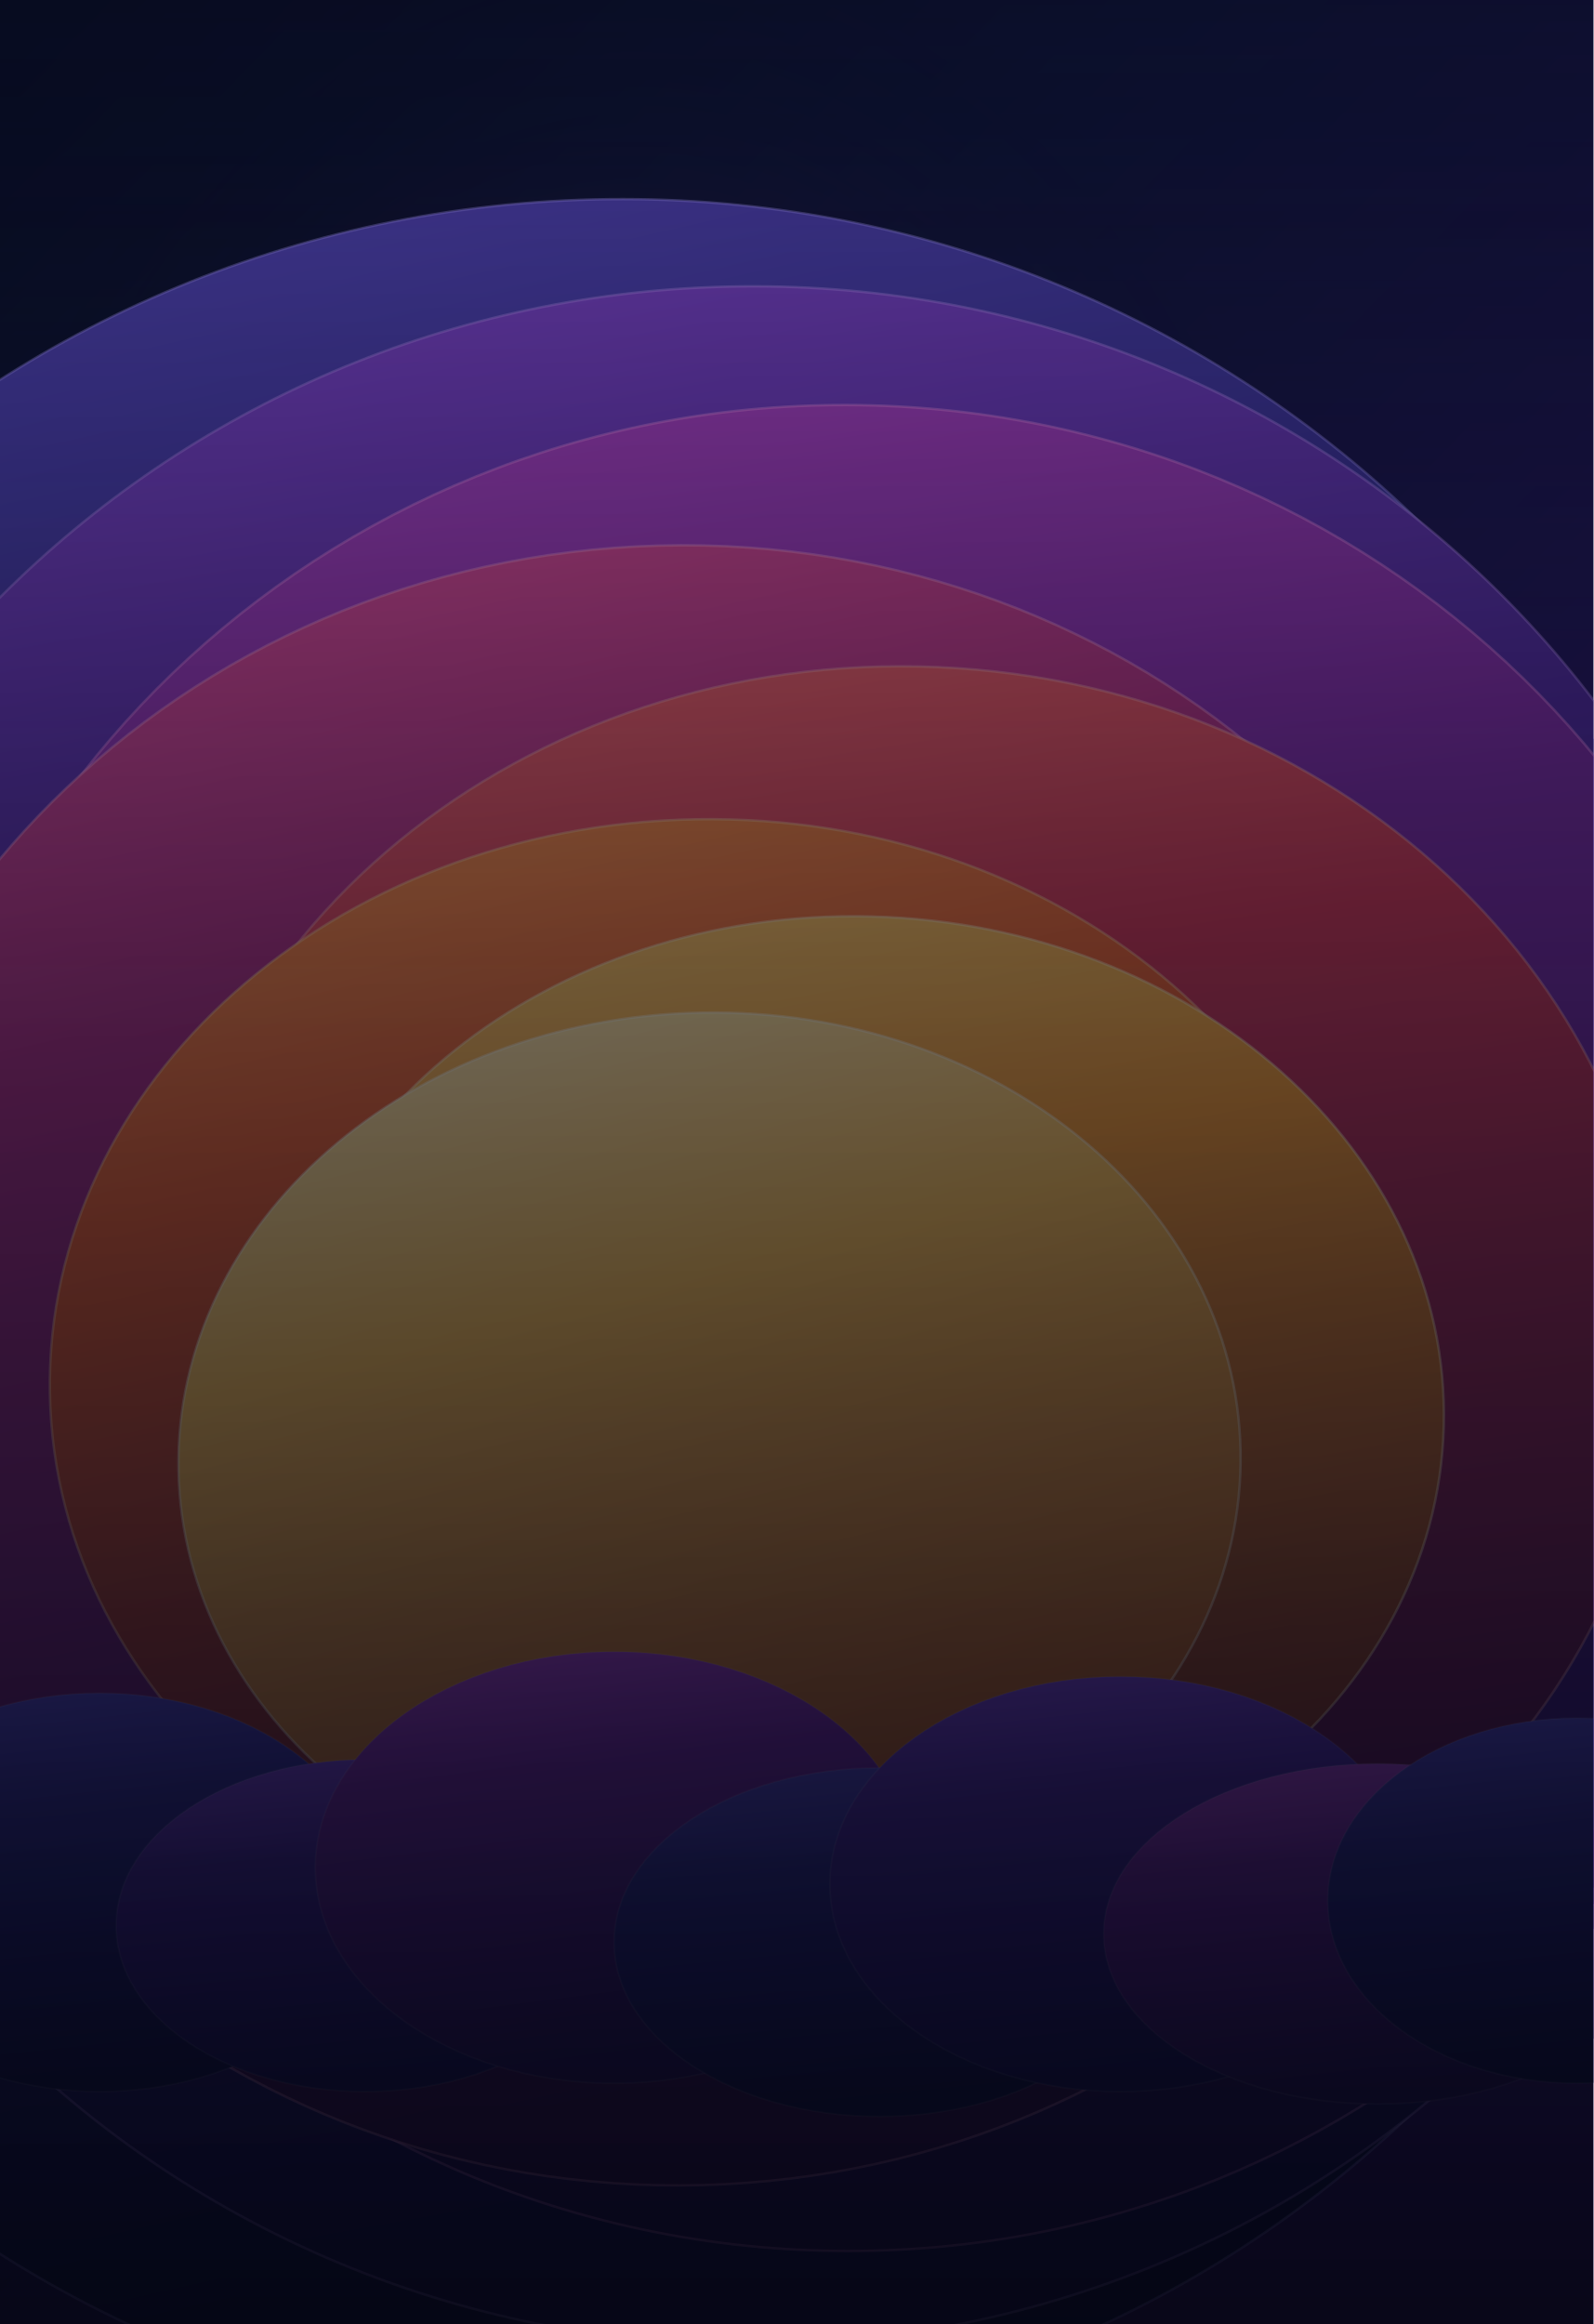
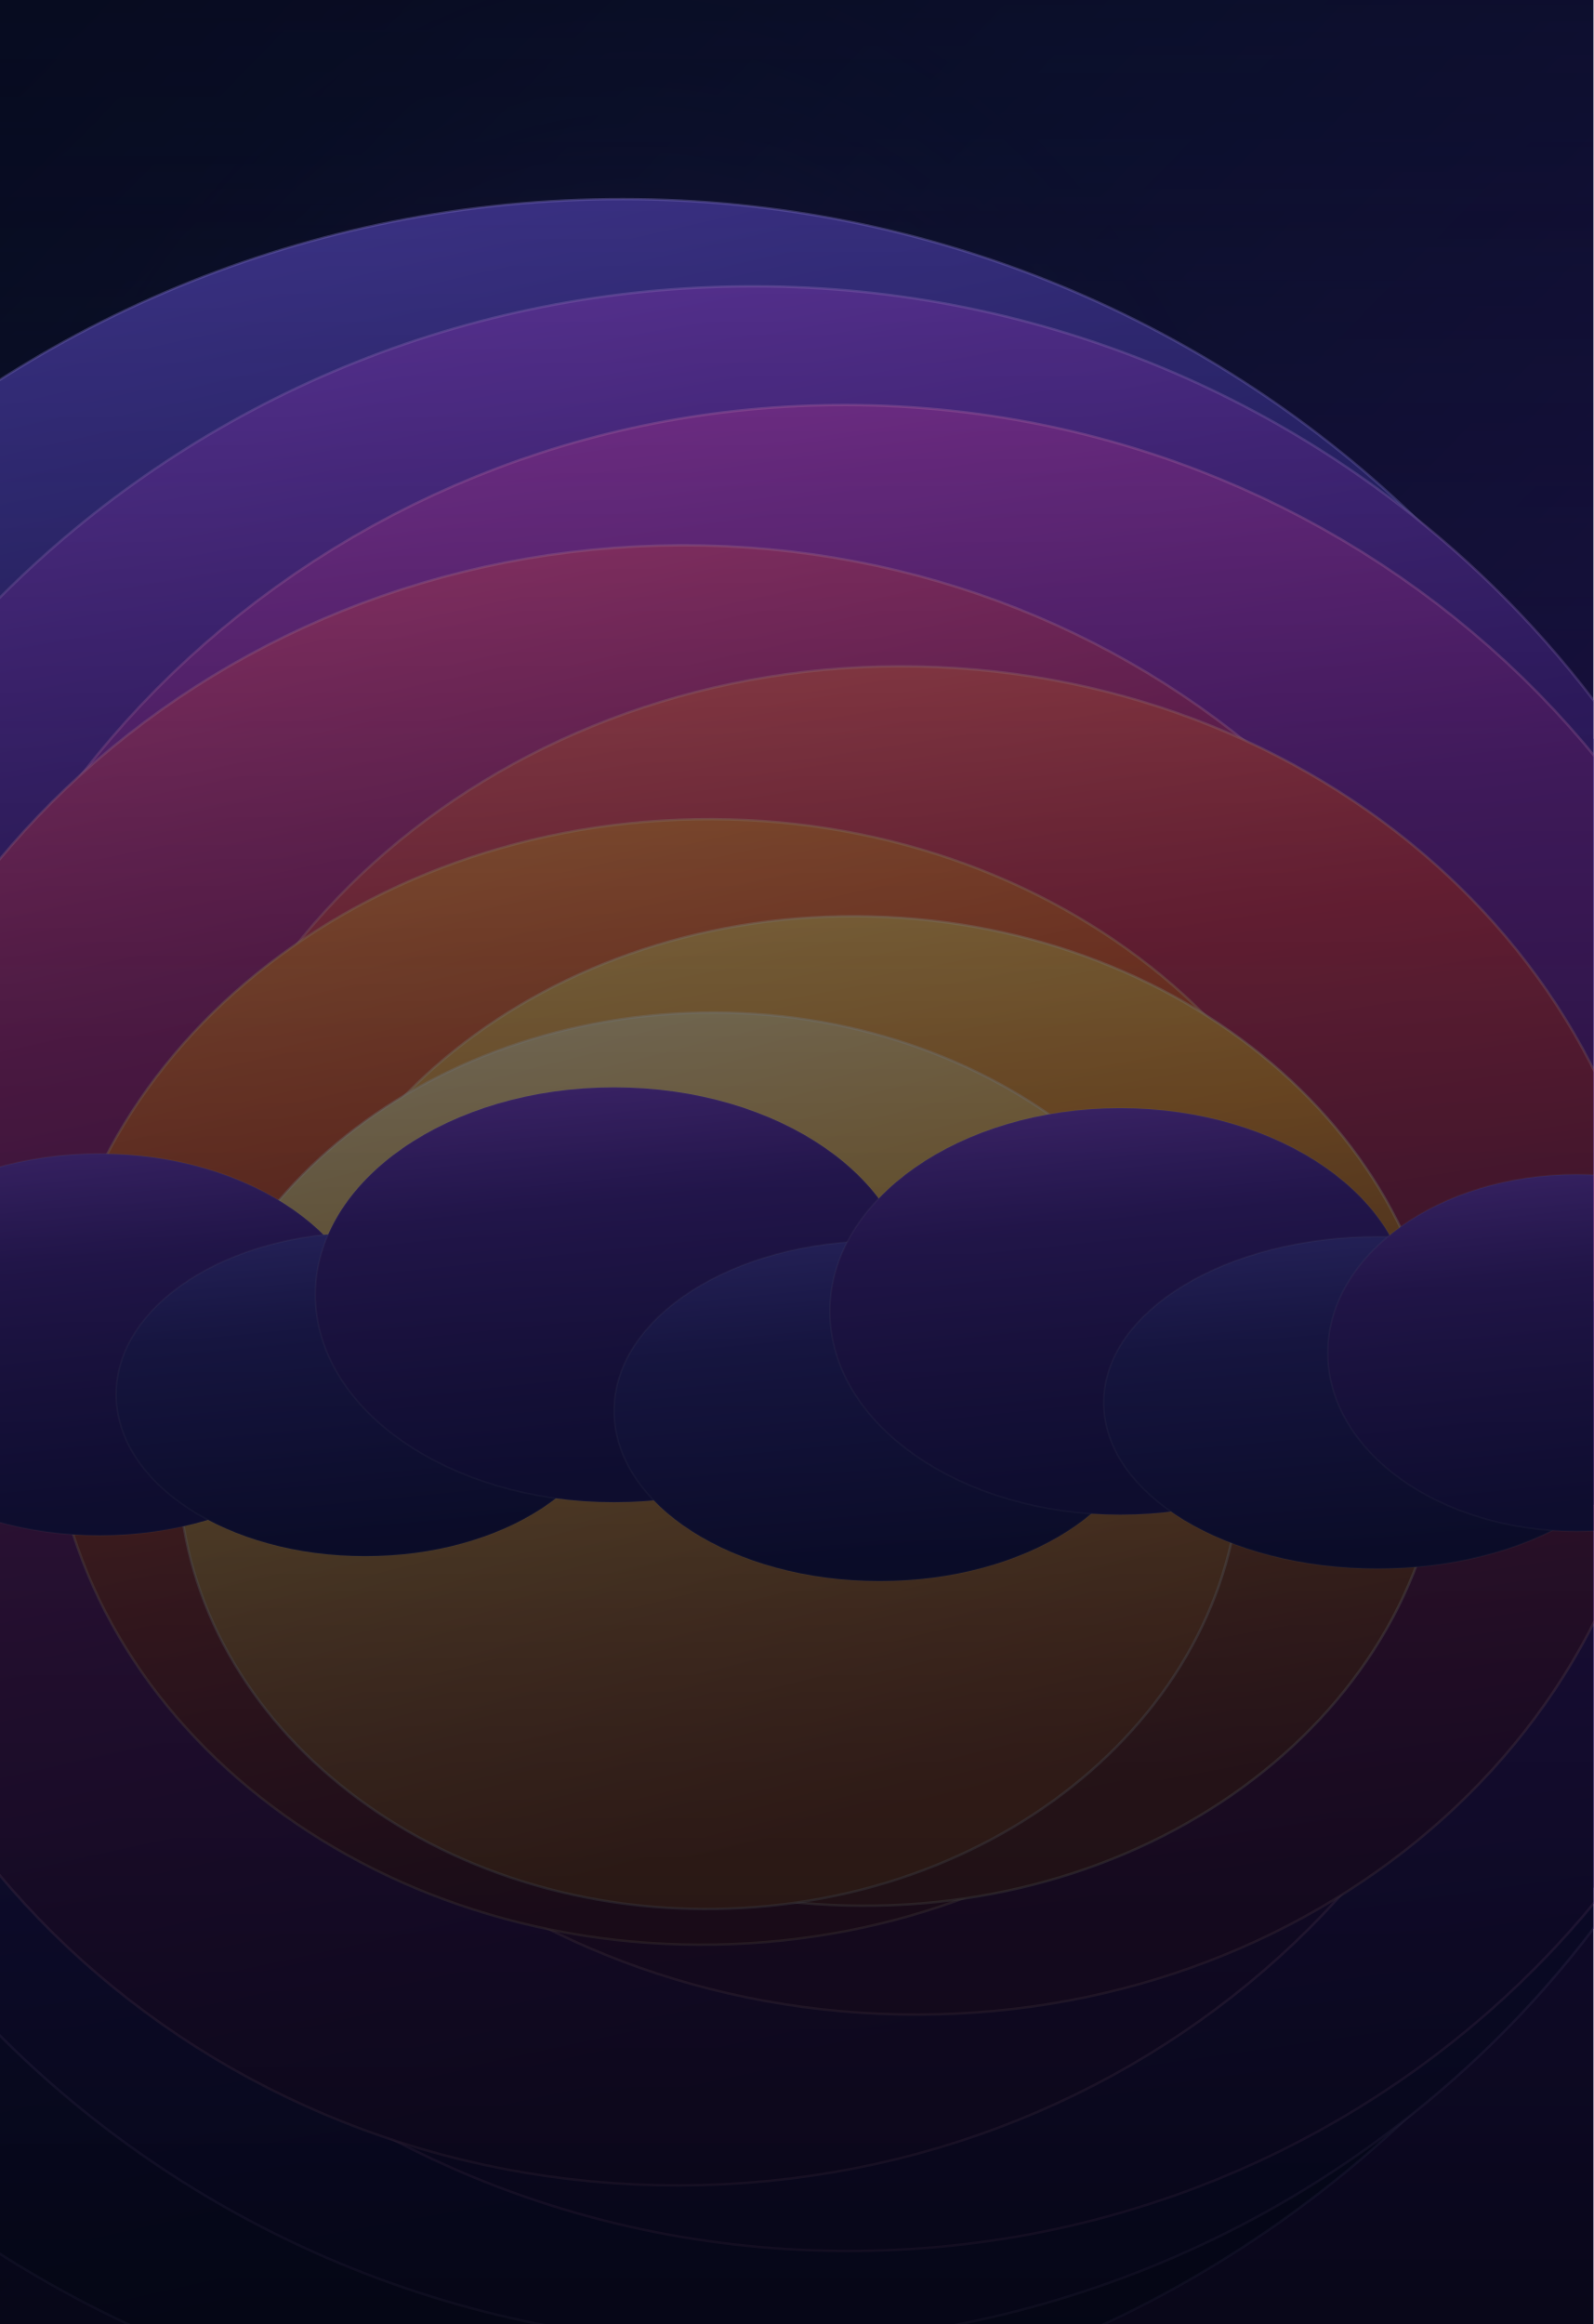
<svg xmlns="http://www.w3.org/2000/svg" viewBox="0 0 1920 2800" width="1920" height="2800" preserveAspectRatio="xMidYMid slice" role="img" aria-label="Big Sur tarzı katmanlı kumul manzarası">
  <defs>
    <linearGradient id="sky" x1="0.05" y1="0" x2="0.75" y2="1">
      <stop offset="0" stop-color="#070d24" />
      <stop offset="0.32" stop-color="#131846" />
      <stop offset="0.62" stop-color="#261560" />
      <stop offset="1" stop-color="#38156b" />
    </linearGradient>
    <linearGradient id="d1" x1="0" y1="0" x2="0.15" y2="1">
      <stop offset="0" stop-color="#5b4bc4" />
      <stop offset="0.35" stop-color="#332a86" />
      <stop offset="1" stop-color="#141146" />
    </linearGradient>
    <linearGradient id="d2" x1="0" y1="0" x2="0.15" y2="1">
      <stop offset="0" stop-color="#8a4ad8" />
      <stop offset="0.34" stop-color="#4e2795" />
      <stop offset="1" stop-color="#1d1358" />
    </linearGradient>
    <linearGradient id="d3" x1="0" y1="0" x2="0.18" y2="1">
      <stop offset="0" stop-color="#c04ad2" />
      <stop offset="0.33" stop-color="#7a2799" />
      <stop offset="1" stop-color="#2c1359" />
    </linearGradient>
    <linearGradient id="d4" x1="0" y1="0" x2="0.2" y2="1">
      <stop offset="0" stop-color="#f1549e" />
      <stop offset="0.32" stop-color="#a72a72" />
      <stop offset="1" stop-color="#3c1250" />
    </linearGradient>
    <linearGradient id="d5" x1="0" y1="0" x2="0.22" y2="1">
      <stop offset="0" stop-color="#ff6f6a" />
      <stop offset="0.32" stop-color="#cf3347" />
      <stop offset="1" stop-color="#54133c" />
    </linearGradient>
    <linearGradient id="d6" x1="0" y1="0" x2="0.24" y2="1">
      <stop offset="0" stop-color="#ff9a45" />
      <stop offset="0.34" stop-color="#e75c22" />
      <stop offset="1" stop-color="#6c1c1c" />
    </linearGradient>
    <linearGradient id="d7" x1="0" y1="0" x2="0.26" y2="1">
      <stop offset="0" stop-color="#ffd166" />
      <stop offset="0.36" stop-color="#f59b24" />
      <stop offset="1" stop-color="#8a3512" />
    </linearGradient>
    <linearGradient id="d8" x1="0" y1="0" x2="0.28" y2="1">
      <stop offset="0" stop-color="#fff0b0" />
      <stop offset="0.4" stop-color="#ffc247" />
      <stop offset="1" stop-color="#b8580f" />
    </linearGradient>
    <radialGradient id="patlama" cx="0.4" cy="0.42" r="0.46">
      <stop offset="0" stop-color="#ffe4ff" stop-opacity="0.62" />
      <stop offset="0.4" stop-color="#b478ff" stop-opacity="0.24" />
      <stop offset="1" stop-color="#000000" stop-opacity="0" />
    </radialGradient>
    <linearGradient id="ustGolge" x1="0" y1="0" x2="0" y2="0.5">
      <stop offset="0" stop-color="#050a1c" stop-opacity="0.55" />
      <stop offset="1" stop-color="#050a1c" stop-opacity="0" />
    </linearGradient>
    <linearGradient id="gece" x1="0" y1="0" x2="0" y2="1">
      <stop offset="0" stop-color="#0a0c22" stop-opacity="0.30" />
      <stop offset="0.42" stop-color="#0a0d20" stop-opacity="0.58" />
      <stop offset="0.75" stop-color="#05081a" stop-opacity="0.76" />
      <stop offset="1" stop-color="#02040d" stop-opacity="0.88" />
    </linearGradient>
  </defs>
  <rect width="1920" height="2800" fill="url(#sky)" />
  <rect width="1920" height="2800" fill="url(#patlama)" />
  <rect width="1920" height="2800" fill="url(#ustGolge)" />
  <g stroke-linejoin="round">
    <ellipse cx="745" cy="1585" rx="1370" ry="1345" transform="rotate(-3.5 745 1585)" fill="url(#d1)" stroke="rgba(168,150,255,0.42)" stroke-width="3" />
    <ellipse cx="905" cy="1585" rx="1265" ry="1240" transform="rotate(-2 905 1585)" fill="url(#d2)" stroke="rgba(198,150,255,0.40)" stroke-width="3" />
    <ellipse cx="1020" cy="1600" rx="1150" ry="1112" transform="rotate(1.5 1020 1600)" fill="url(#d3)" stroke="rgba(255,150,240,0.40)" stroke-width="3" />
    <ellipse cx="820" cy="1645" rx="1045" ry="988" transform="rotate(-1.5 820 1645)" fill="url(#d4)" stroke="rgba(255,160,215,0.42)" stroke-width="3" />
    <ellipse cx="1095" cy="1615" rx="905" ry="812" transform="rotate(2.5 1095 1615)" fill="url(#d5)" stroke="rgba(255,175,175,0.42)" stroke-width="3" />
    <ellipse cx="850" cy="1665" rx="790" ry="678" transform="rotate(-1 850 1665)" fill="url(#d6)" stroke="rgba(255,205,150,0.44)" stroke-width="3" />
    <ellipse cx="1035" cy="1700" rx="705" ry="596" transform="rotate(1.5 1035 1700)" fill="url(#d7)" stroke="rgba(255,232,180,0.46)" stroke-width="3" />
    <ellipse cx="855" cy="1760" rx="640" ry="540" transform="rotate(-1 855 1760)" fill="url(#d8)" stroke="rgba(255,250,220,0.42)" stroke-width="3" />
  </g>
  <g stroke-linejoin="round" stroke="rgba(255,255,255,0.10)" stroke-width="2">
-     <ellipse cx="120" cy="2280" rx="330" ry="240" fill="url(#d1)" />
-     <ellipse cx="440" cy="2320" rx="300" ry="200" fill="url(#d2)" />
-     <ellipse cx="740" cy="2250" rx="360" ry="260" fill="url(#d3)" />
-     <ellipse cx="1060" cy="2340" rx="320" ry="210" fill="url(#d1)" />
-     <ellipse cx="1350" cy="2270" rx="350" ry="250" fill="url(#d2)" />
-     <ellipse cx="1660" cy="2330" rx="330" ry="205" fill="url(#d3)" />
-     <ellipse cx="1900" cy="2290" rx="300" ry="220" fill="url(#d1)" />
+     <ellipse cx="120" cy="1620" rx="330" ry="230" fill="url(#d2)" />
+     <ellipse cx="440" cy="1680" rx="300" ry="195" fill="url(#d1)" />
+     <ellipse cx="740" cy="1560" rx="360" ry="250" fill="url(#d2)" />
+     <ellipse cx="1060" cy="1700" rx="320" ry="205" fill="url(#d1)" />
+     <ellipse cx="1350" cy="1580" rx="350" ry="245" fill="url(#d2)" />
+     <ellipse cx="1660" cy="1690" rx="330" ry="200" fill="url(#d1)" />
+     <ellipse cx="1900" cy="1630" rx="300" ry="215" fill="url(#d2)" />
  </g>
  <rect width="1920" height="2800" fill="url(#gece)" />
</svg>
